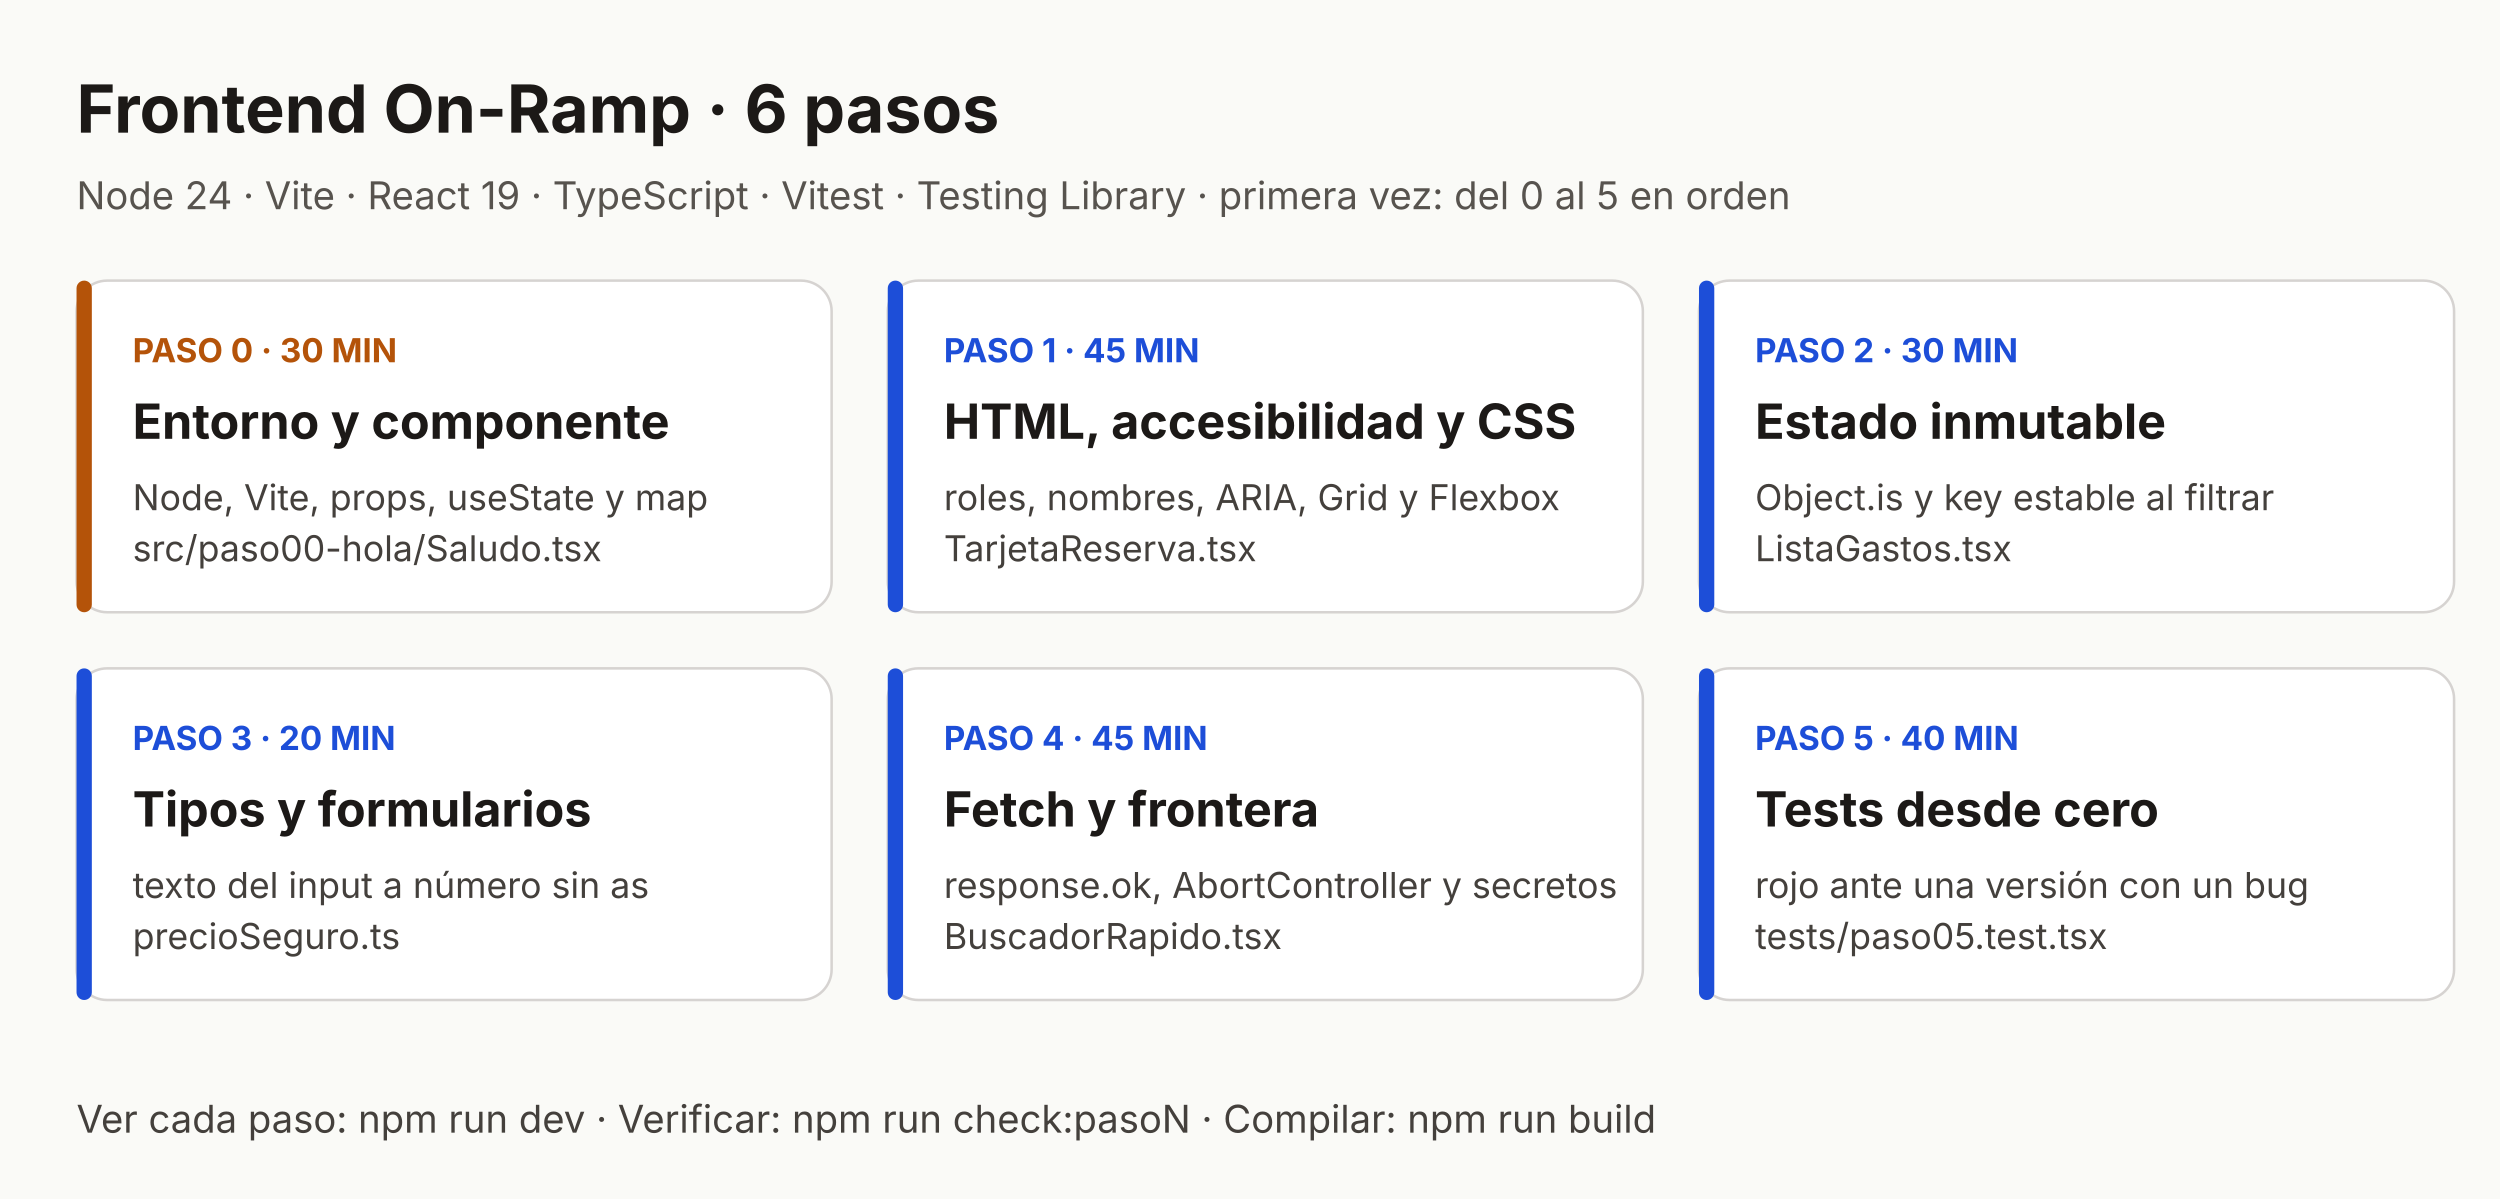
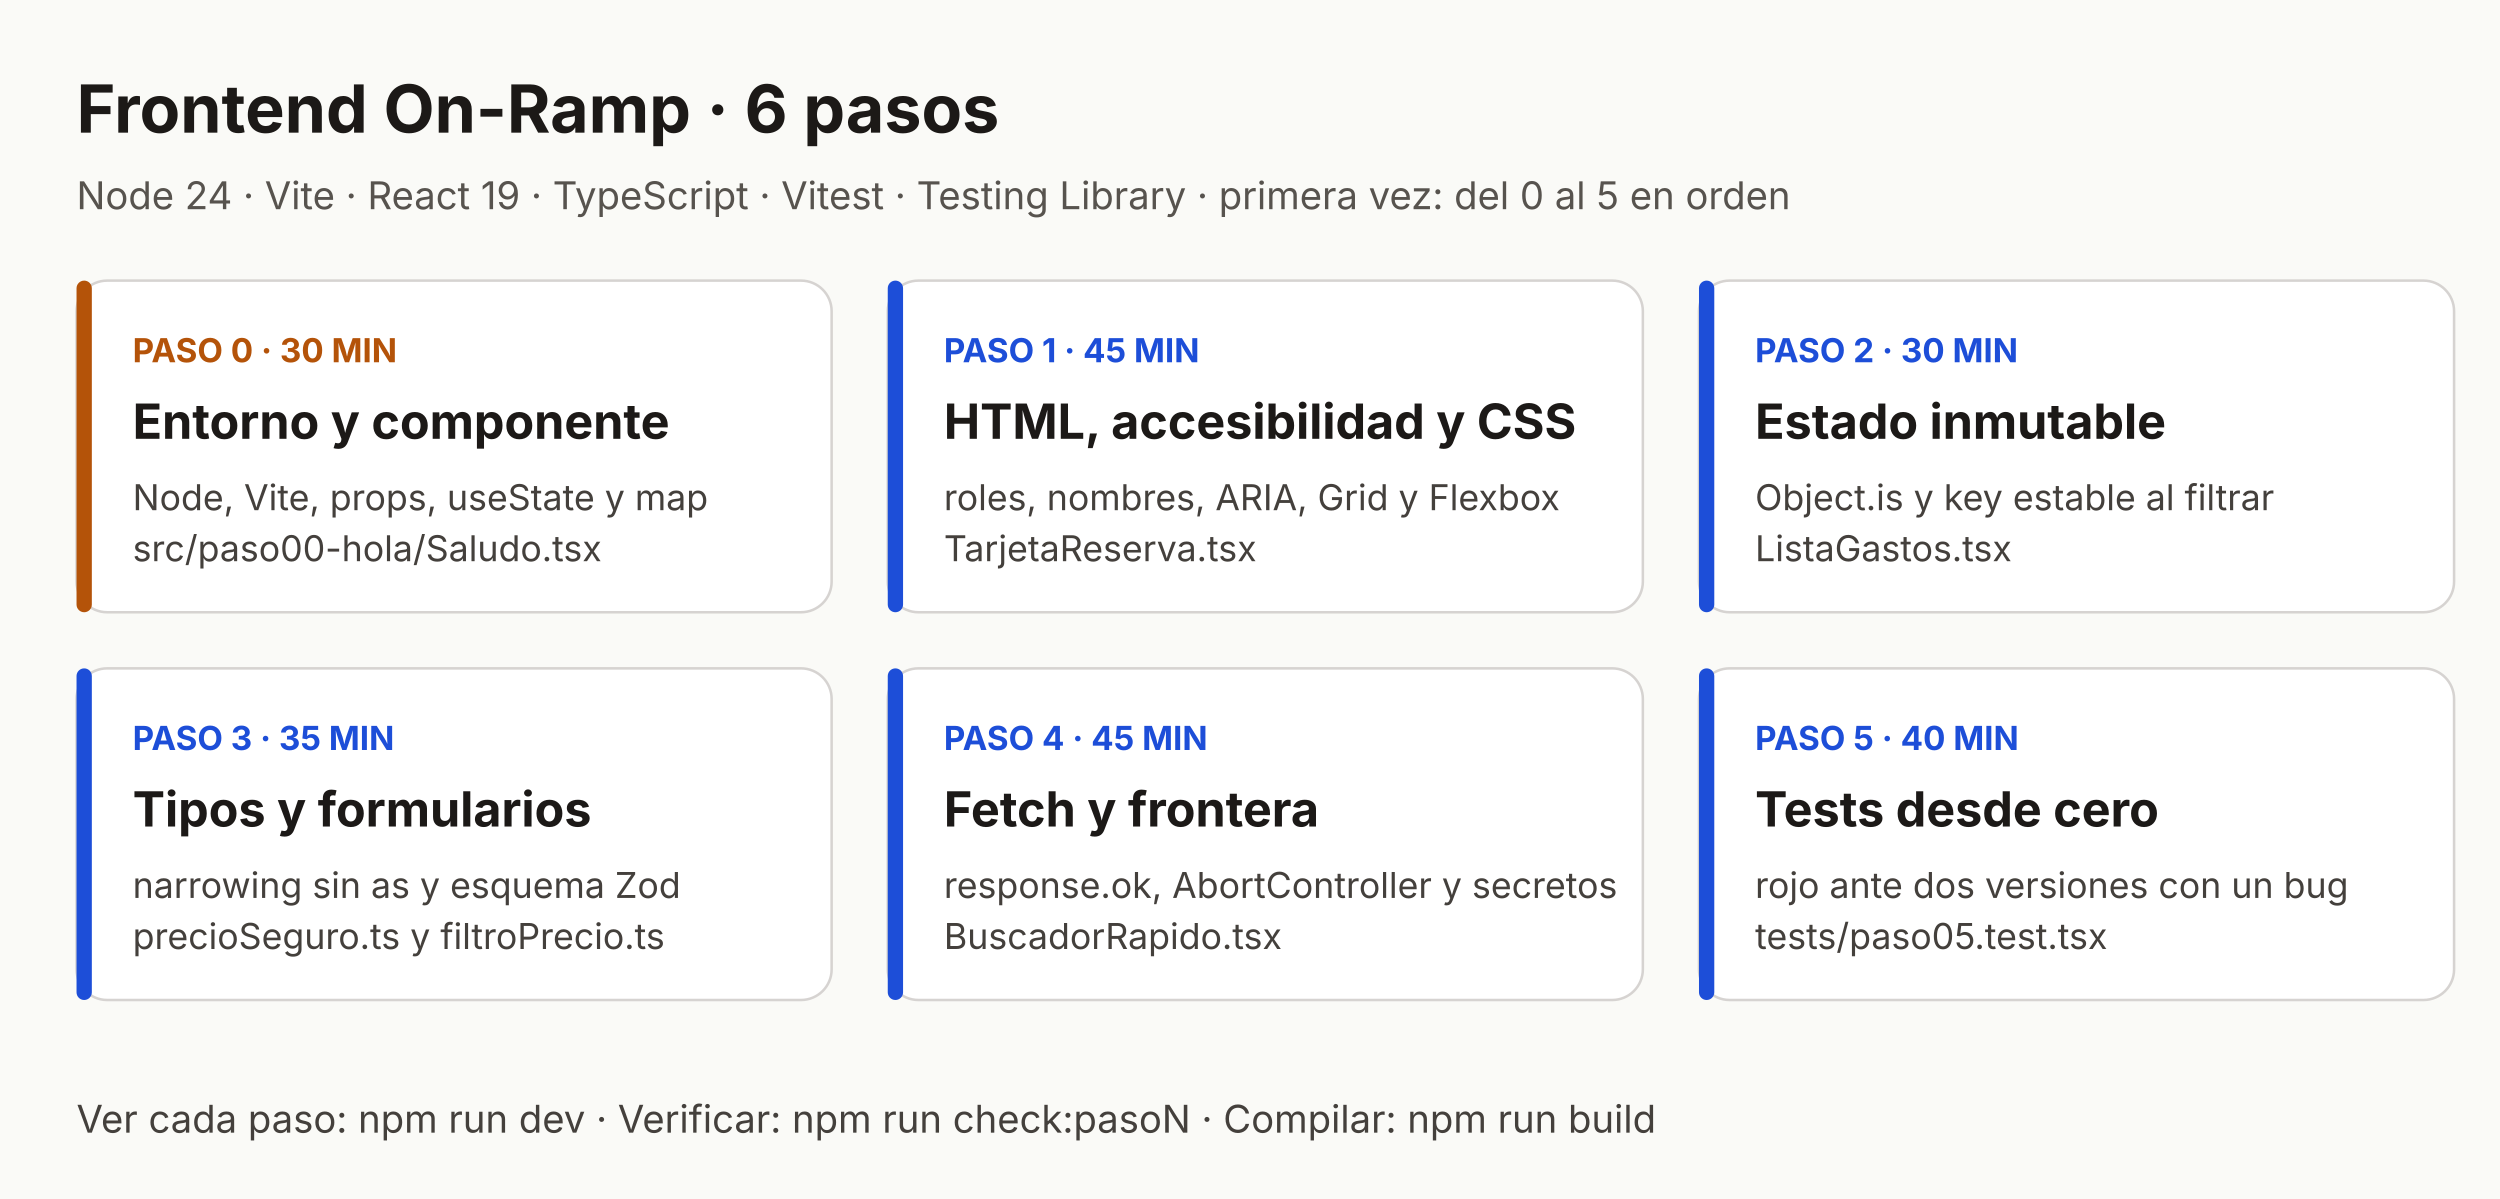
<svg xmlns="http://www.w3.org/2000/svg" viewBox="0 0 980 470" role="img" aria-labelledby="t d">
  <rect width="980" height="470" fill="#fafaf7" />
  <g font-family="Inter, Helvetica, Arial, sans-serif">
    <text x="30" y="52" font-size="26" font-weight="700" fill="#1c1917">Frontend On-Ramp · 6 pasos</text>
    <text x="30" y="82" font-size="15" fill="#57534e">Node 24 · Vite · React 19 · TypeScript · Vitest · Testing Library · primera vez: del 0 al 5 en orden</text>
    <rect x="30" y="110" width="296" height="130" rx="12" fill="#ffffff" stroke="#d6d3d1" />
    <rect x="30" y="110" width="6" height="130" rx="3" fill="#b45309" />
    <text x="52" y="142" font-size="13" font-weight="700" fill="#b45309">PASO 0 · 30 MIN</text>
    <text x="52" y="172" font-size="19" font-weight="700" fill="#1c1917">Entorno y componente</text>
    <text x="52" y="200" font-size="14" fill="#44403c">Node, Vite, props, useState y map</text>
    <text x="52" y="220" font-size="14" fill="#44403c">src/paso00-hola/Saludo.tsx</text>
    <rect x="348" y="110" width="296" height="130" rx="12" fill="#ffffff" stroke="#d6d3d1" />
    <rect x="348" y="110" width="6" height="130" rx="3" fill="#1d4ed8" />
    <text x="370" y="142" font-size="13" font-weight="700" fill="#1d4ed8">PASO 1 · 45 MIN</text>
    <text x="370" y="172" font-size="19" font-weight="700" fill="#1c1917">HTML, accesibilidad y CSS</text>
    <text x="370" y="200" font-size="14" fill="#44403c">roles, nombres, ARIA, Grid y Flexbox</text>
    <text x="370" y="220" font-size="14" fill="#44403c">TarjetaReserva.tsx</text>
    <rect x="666" y="110" width="296" height="130" rx="12" fill="#ffffff" stroke="#d6d3d1" />
    <rect x="666" y="110" width="6" height="130" rx="3" fill="#1d4ed8" />
    <text x="688" y="142" font-size="13" font-weight="700" fill="#1d4ed8">PASO 2 · 30 MIN</text>
    <text x="688" y="172" font-size="19" font-weight="700" fill="#1c1917">Estado inmutable</text>
    <text x="688" y="200" font-size="14" fill="#44403c">Object.is y key estable al filtrar</text>
    <text x="688" y="220" font-size="14" fill="#44403c">ListaGastos.tsx</text>
    <rect x="30" y="262" width="296" height="130" rx="12" fill="#ffffff" stroke="#d6d3d1" />
    <rect x="30" y="262" width="6" height="130" rx="3" fill="#1d4ed8" />
-     <text x="52" y="294" font-size="13" font-weight="700" fill="#1d4ed8">PASO 3 · 20 MIN</text>
+     <text x="52" y="294" font-size="13" font-weight="700" fill="#1d4ed8">PASO 3 · 35 MIN</text>
    <text x="52" y="324" font-size="19" font-weight="700" fill="#1c1917">Tipos y formularios</text>
-     <text x="52" y="352" font-size="14" fill="#44403c">texto del input a número sin as</text>
-     <text x="52" y="372" font-size="14" fill="#44403c">precioSeguro.ts</text>
+     <text x="52" y="352" font-size="14" fill="#44403c">narrowing sin as y esquema Zod</text>
+     <text x="52" y="372" font-size="14" fill="#44403c">precioSeguro.ts y filtroPrecio.ts</text>
    <rect x="348" y="262" width="296" height="130" rx="12" fill="#ffffff" stroke="#d6d3d1" />
    <rect x="348" y="262" width="6" height="130" rx="3" fill="#1d4ed8" />
    <text x="370" y="294" font-size="13" font-weight="700" fill="#1d4ed8">PASO 4 · 45 MIN</text>
    <text x="370" y="324" font-size="19" font-weight="700" fill="#1c1917">Fetch y frontera</text>
    <text x="370" y="352" font-size="14" fill="#44403c">response.ok, AbortController y secretos</text>
    <text x="370" y="372" font-size="14" fill="#44403c">BuscadorRapido.tsx</text>
    <rect x="666" y="262" width="296" height="130" rx="12" fill="#ffffff" stroke="#d6d3d1" />
    <rect x="666" y="262" width="6" height="130" rx="3" fill="#1d4ed8" />
    <text x="688" y="294" font-size="13" font-weight="700" fill="#1d4ed8">PASO 5 · 40 MIN</text>
    <text x="688" y="324" font-size="19" font-weight="700" fill="#1c1917">Tests desde cero</text>
-     <text x="688" y="352" font-size="14" fill="#44403c">rojo ante una versión con un bug</text>
+     <text x="688" y="352" font-size="14" fill="#44403c">rojo ante dos versiones con un bug</text>
    <text x="688" y="372" font-size="14" fill="#44403c">tests/paso05.test.tsx</text>
    <text x="30" y="444" font-size="15" fill="#44403c">Ver cada paso: npm run dev   ·   Verificar: npm run check:pasoN   ·   Compilar: npm run build</text>
  </g>
</svg>
